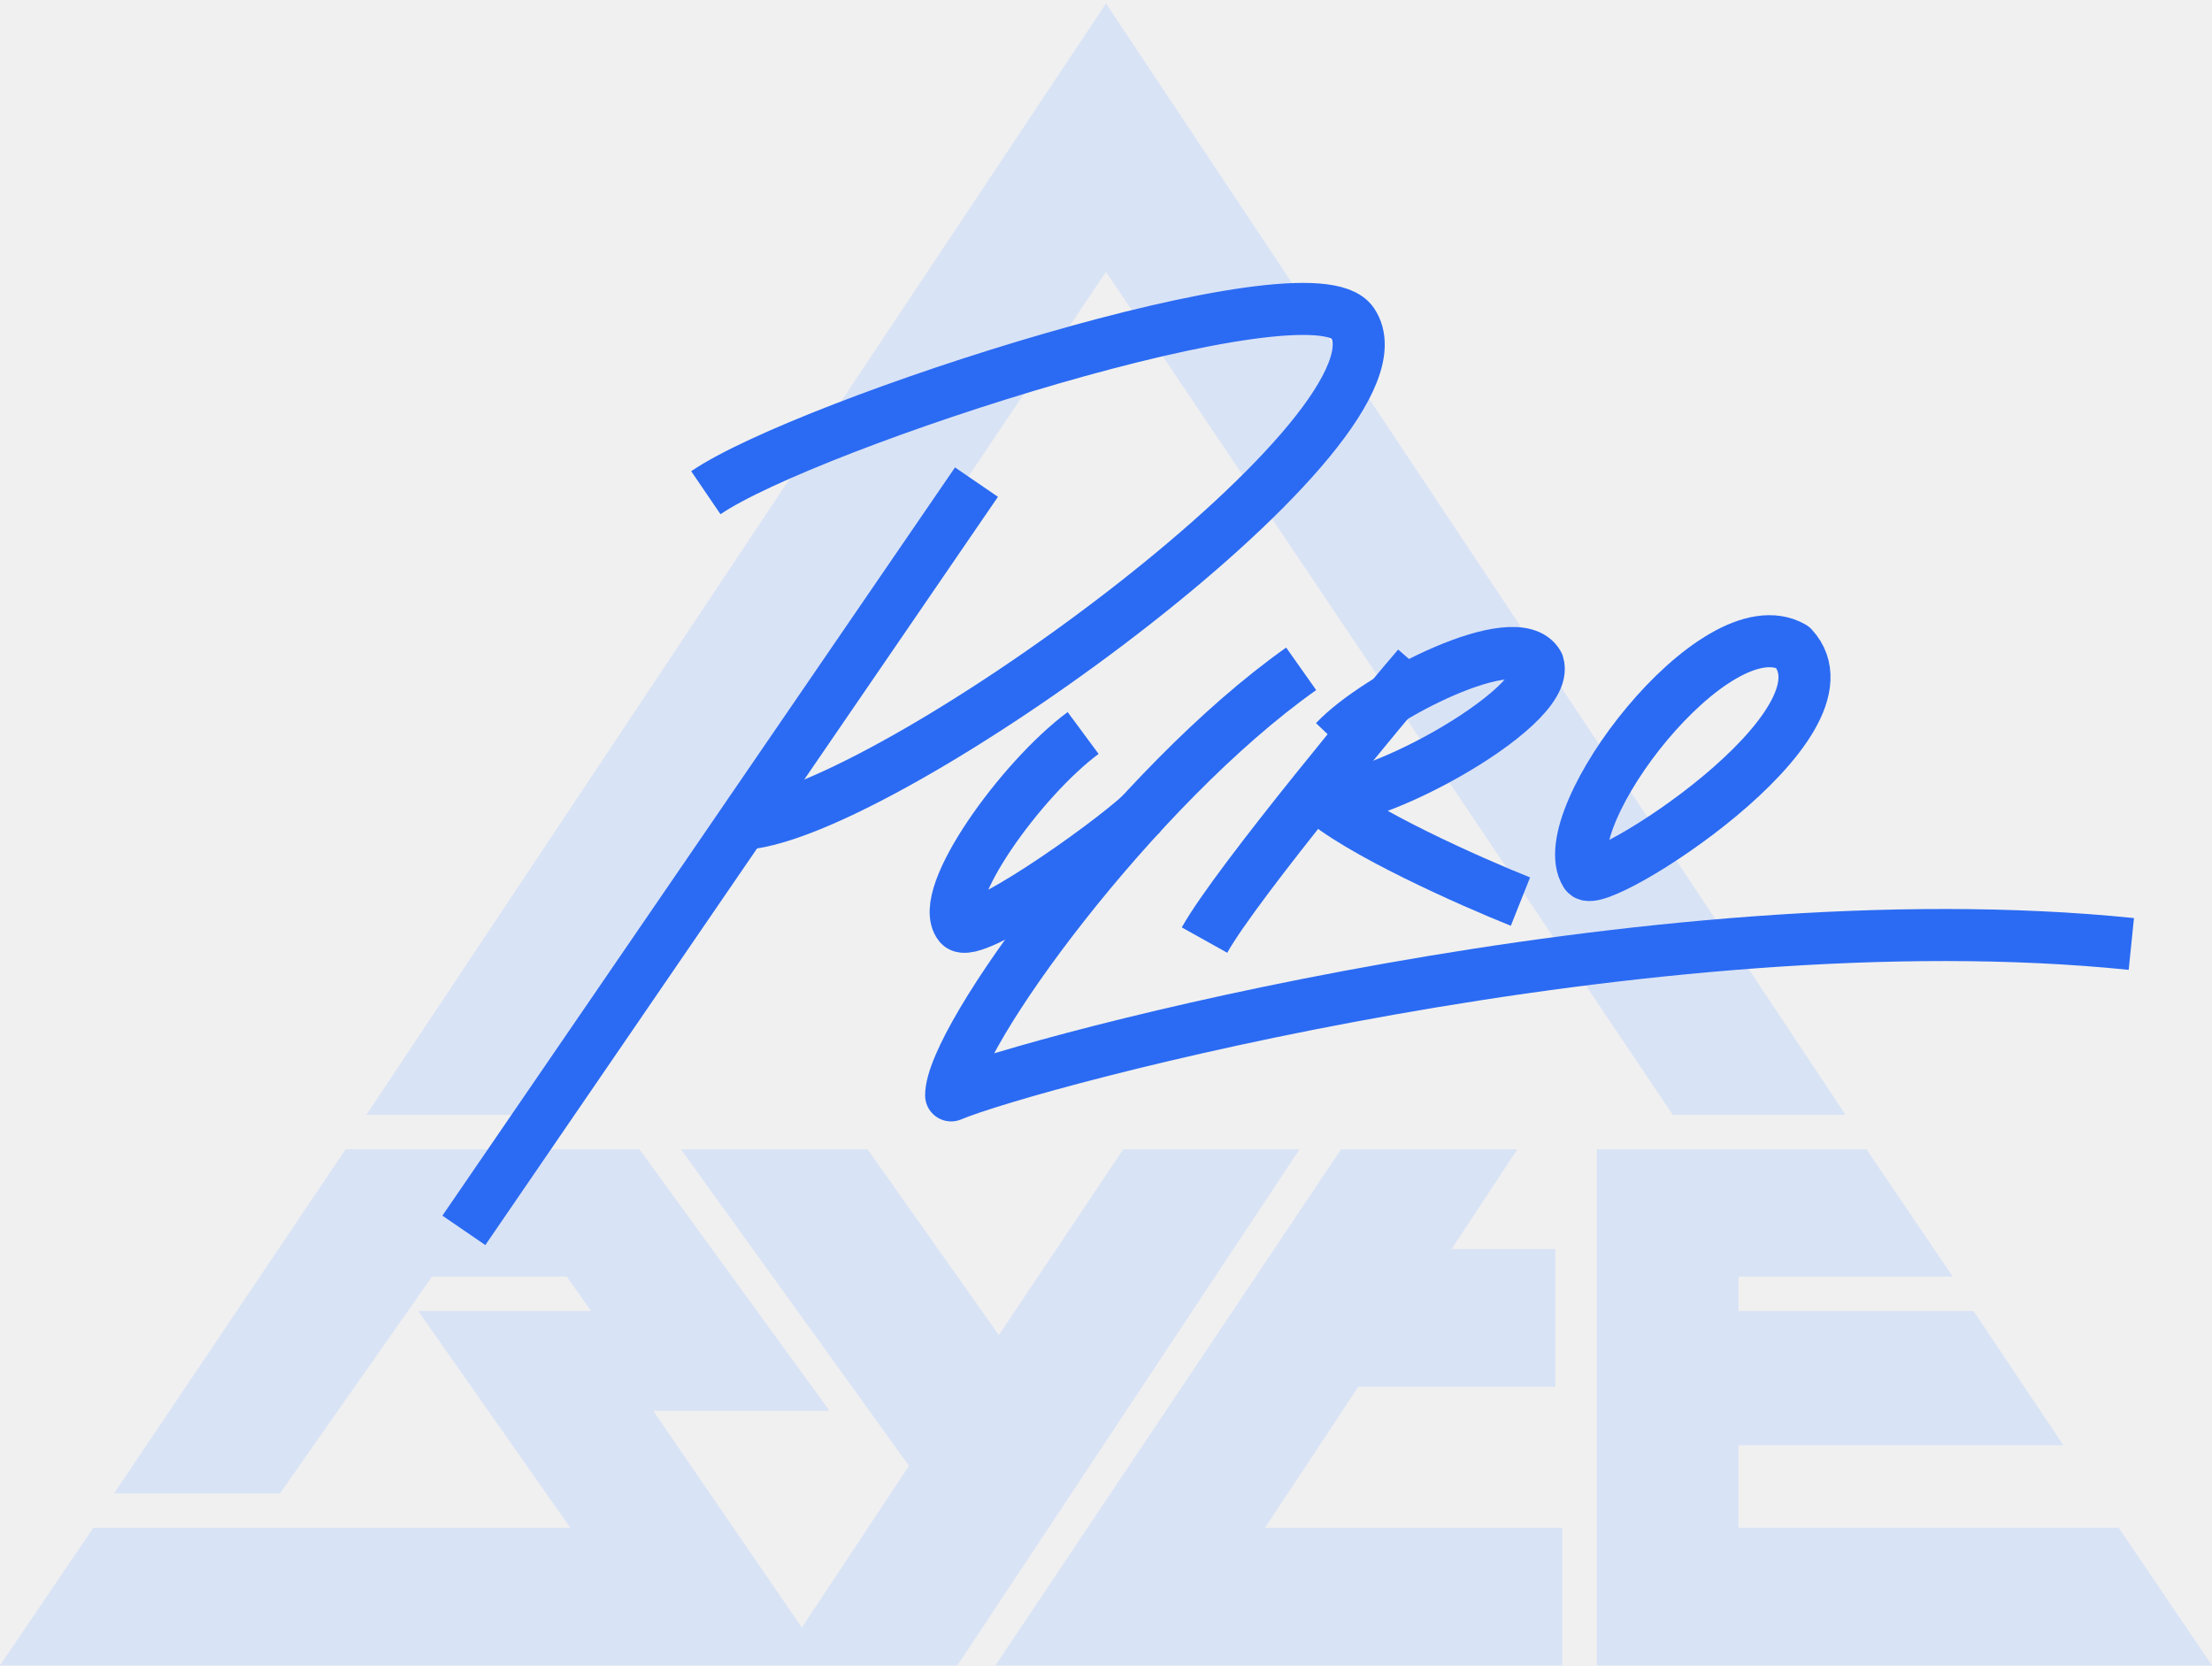
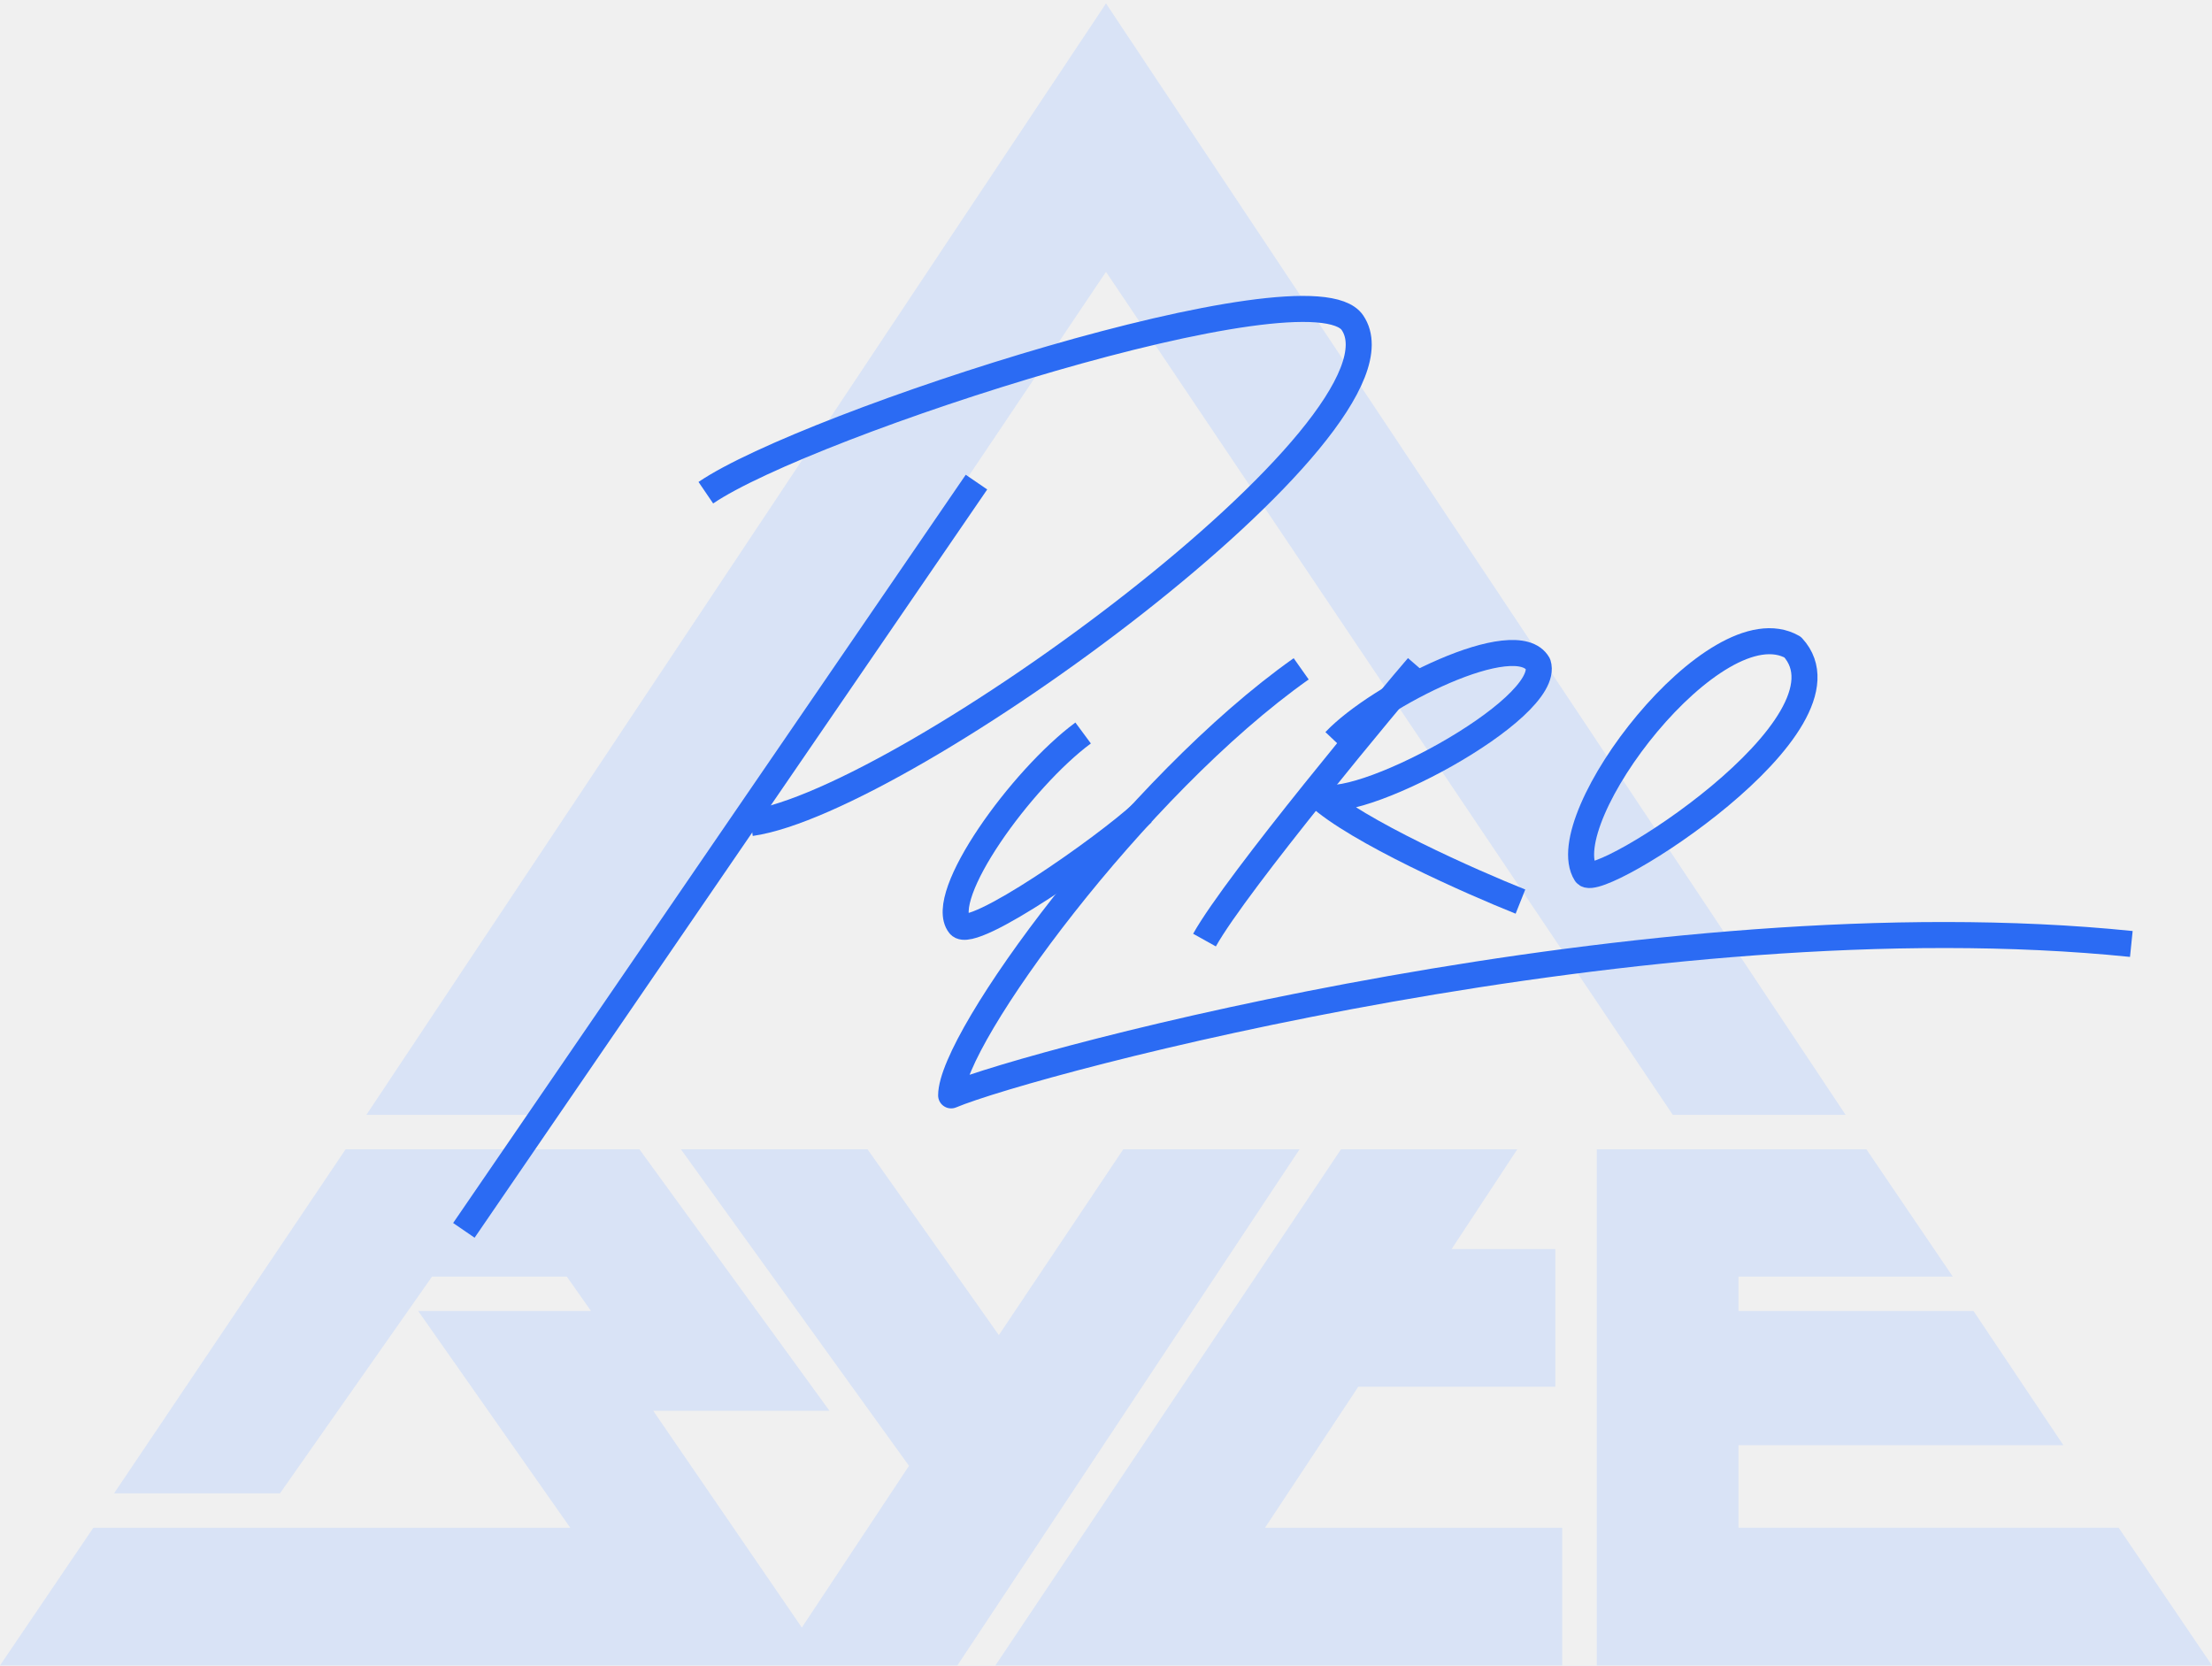
<svg xmlns="http://www.w3.org/2000/svg" width="85" height="64" viewBox="0 0 85 64" fill="none">
  <g clip-path="url(#clip0_10346_61)">
    <path d="M14.078 42.843L42.5 0.132L70.922 42.843H64.281L42.5 10.446L20.719 42.843H14.078Z" fill="#D9E3F6" />
    <path d="M4.383 57.388L13.281 44.165H24.57L31.875 54.215H25.102L30.812 62.545L34.93 56.33L26.164 44.165H33.336L38.383 51.306L43.164 44.165H49.938L36.789 64H0L3.586 58.711H21.914L16.07 50.38H22.711L21.781 49.058H16.602L10.758 57.388H4.383Z" fill="#D9E3F6" />
    <path d="M51.531 44.165H58.305L55.781 48H59.766V53.289H52.195L48.609 58.711H60.031V64H38.25L51.531 44.165Z" fill="#D9E3F6" />
    <path d="M61.359 44.165H71.719L75.039 49.058H66.805V50.38H75.836L79.289 55.537H66.805V58.71H81.414L85 64H61.359V44.165Z" fill="#D9E3F6" />
-     <path d="M37.523 18.527C37.523 18.527 25.518 36.052 17.825 47.281" stroke="#2B6BF3" stroke-width="2" stroke-linejoin="round" />
-     <path d="M27.123 18.934C31.017 16.282 50.367 10.014 51.973 12.405C54.601 16.32 34.773 30.793 28.855 31.629" stroke="#2B6BF3" stroke-width="2" stroke-linejoin="round" />
-     <path d="M41.621 28.168C39.249 29.922 35.985 34.443 36.872 35.549C37.353 36.15 42.437 32.592 43.911 31.232" stroke="#2B6BF3" stroke-width="2" stroke-linejoin="round" />
-     <path d="M50 25.702C43.62 30.209 36.549 39.901 36.549 42.094C39.572 40.819 63.448 34.391 81.9 36.275" stroke="#2B6BF3" stroke-width="2" stroke-linejoin="round" />
-     <path d="M54.482 25.617C53.564 26.676 47.519 33.914 46.285 36.126" stroke="#2B6BF3" stroke-width="2" stroke-linejoin="round" />
-     <path d="M51.294 28.477C52.964 26.716 58.269 24.051 59.103 25.518C59.652 27.269 51.926 31.37 50.639 30.566C52.123 31.938 56.561 33.904 58.426 34.647" stroke="#2B6BF3" stroke-width="2" stroke-linejoin="round" />
-     <path d="M68.885 24.868C65.916 23.17 59.611 31.478 60.937 33.575C61.376 34.268 71.594 27.81 68.885 24.868Z" stroke="#2B6BF3" stroke-width="2" stroke-linejoin="round" />
+     <path d="M37.523 18.527C37.523 18.527 25.518 36.052 17.825 47.281" stroke="#2B6BF3" strokeWidth="2" stroke-linejoin="round" />
+     <path d="M27.123 18.934C31.017 16.282 50.367 10.014 51.973 12.405C54.601 16.32 34.773 30.793 28.855 31.629" stroke="#2B6BF3" strokeWidth="2" stroke-linejoin="round" />
+     <path d="M41.621 28.168C39.249 29.922 35.985 34.443 36.872 35.549C37.353 36.15 42.437 32.592 43.911 31.232" stroke="#2B6BF3" strokeWidth="2" stroke-linejoin="round" />
+     <path d="M50 25.702C43.62 30.209 36.549 39.901 36.549 42.094C39.572 40.819 63.448 34.391 81.9 36.275" stroke="#2B6BF3" strokeWidth="2" stroke-linejoin="round" />
+     <path d="M54.482 25.617C53.564 26.676 47.519 33.914 46.285 36.126" stroke="#2B6BF3" strokeWidth="2" stroke-linejoin="round" />
+     <path d="M51.294 28.477C52.964 26.716 58.269 24.051 59.103 25.518C59.652 27.269 51.926 31.37 50.639 30.566C52.123 31.938 56.561 33.904 58.426 34.647" stroke="#2B6BF3" strokeWidth="2" stroke-linejoin="round" />
+     <path d="M68.885 24.868C65.916 23.17 59.611 31.478 60.937 33.575C61.376 34.268 71.594 27.81 68.885 24.868Z" stroke="#2B6BF3" strokeWidth="2" stroke-linejoin="round" />
  </g>
  <defs>
    <clipPath id="clip0_10346_61">
      <rect width="85" height="64" fill="white" />
    </clipPath>
  </defs>
</svg>
